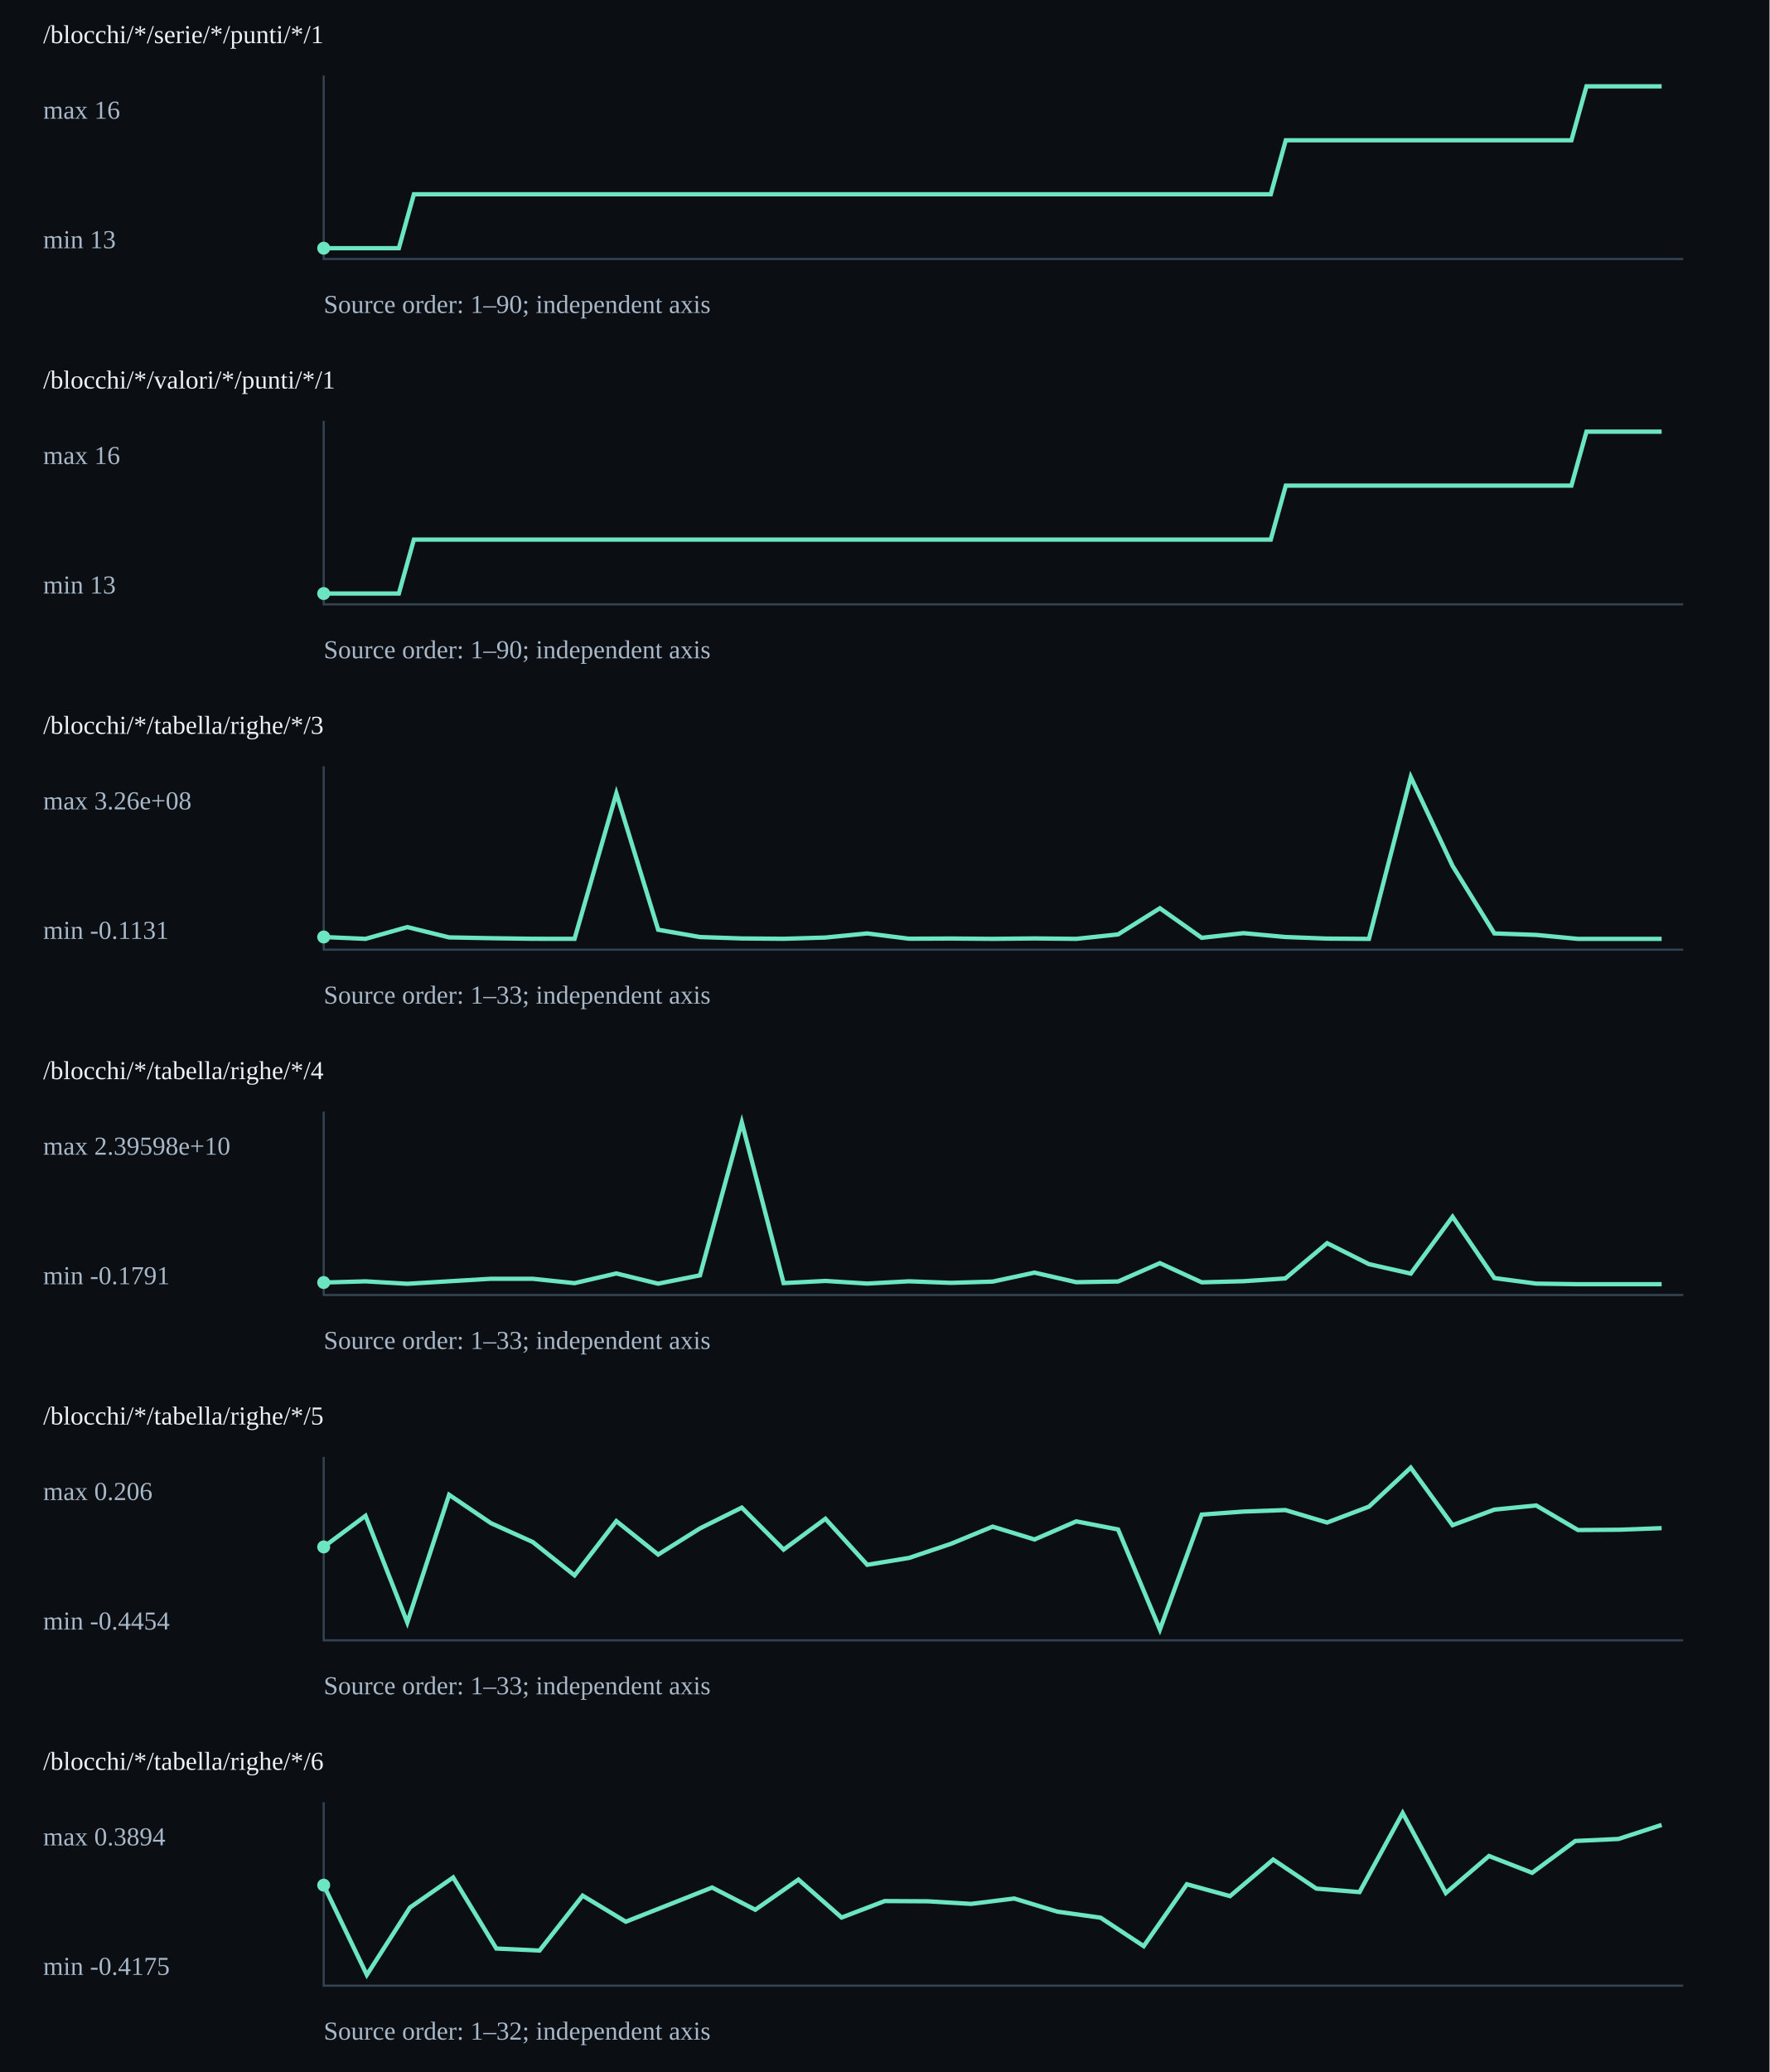
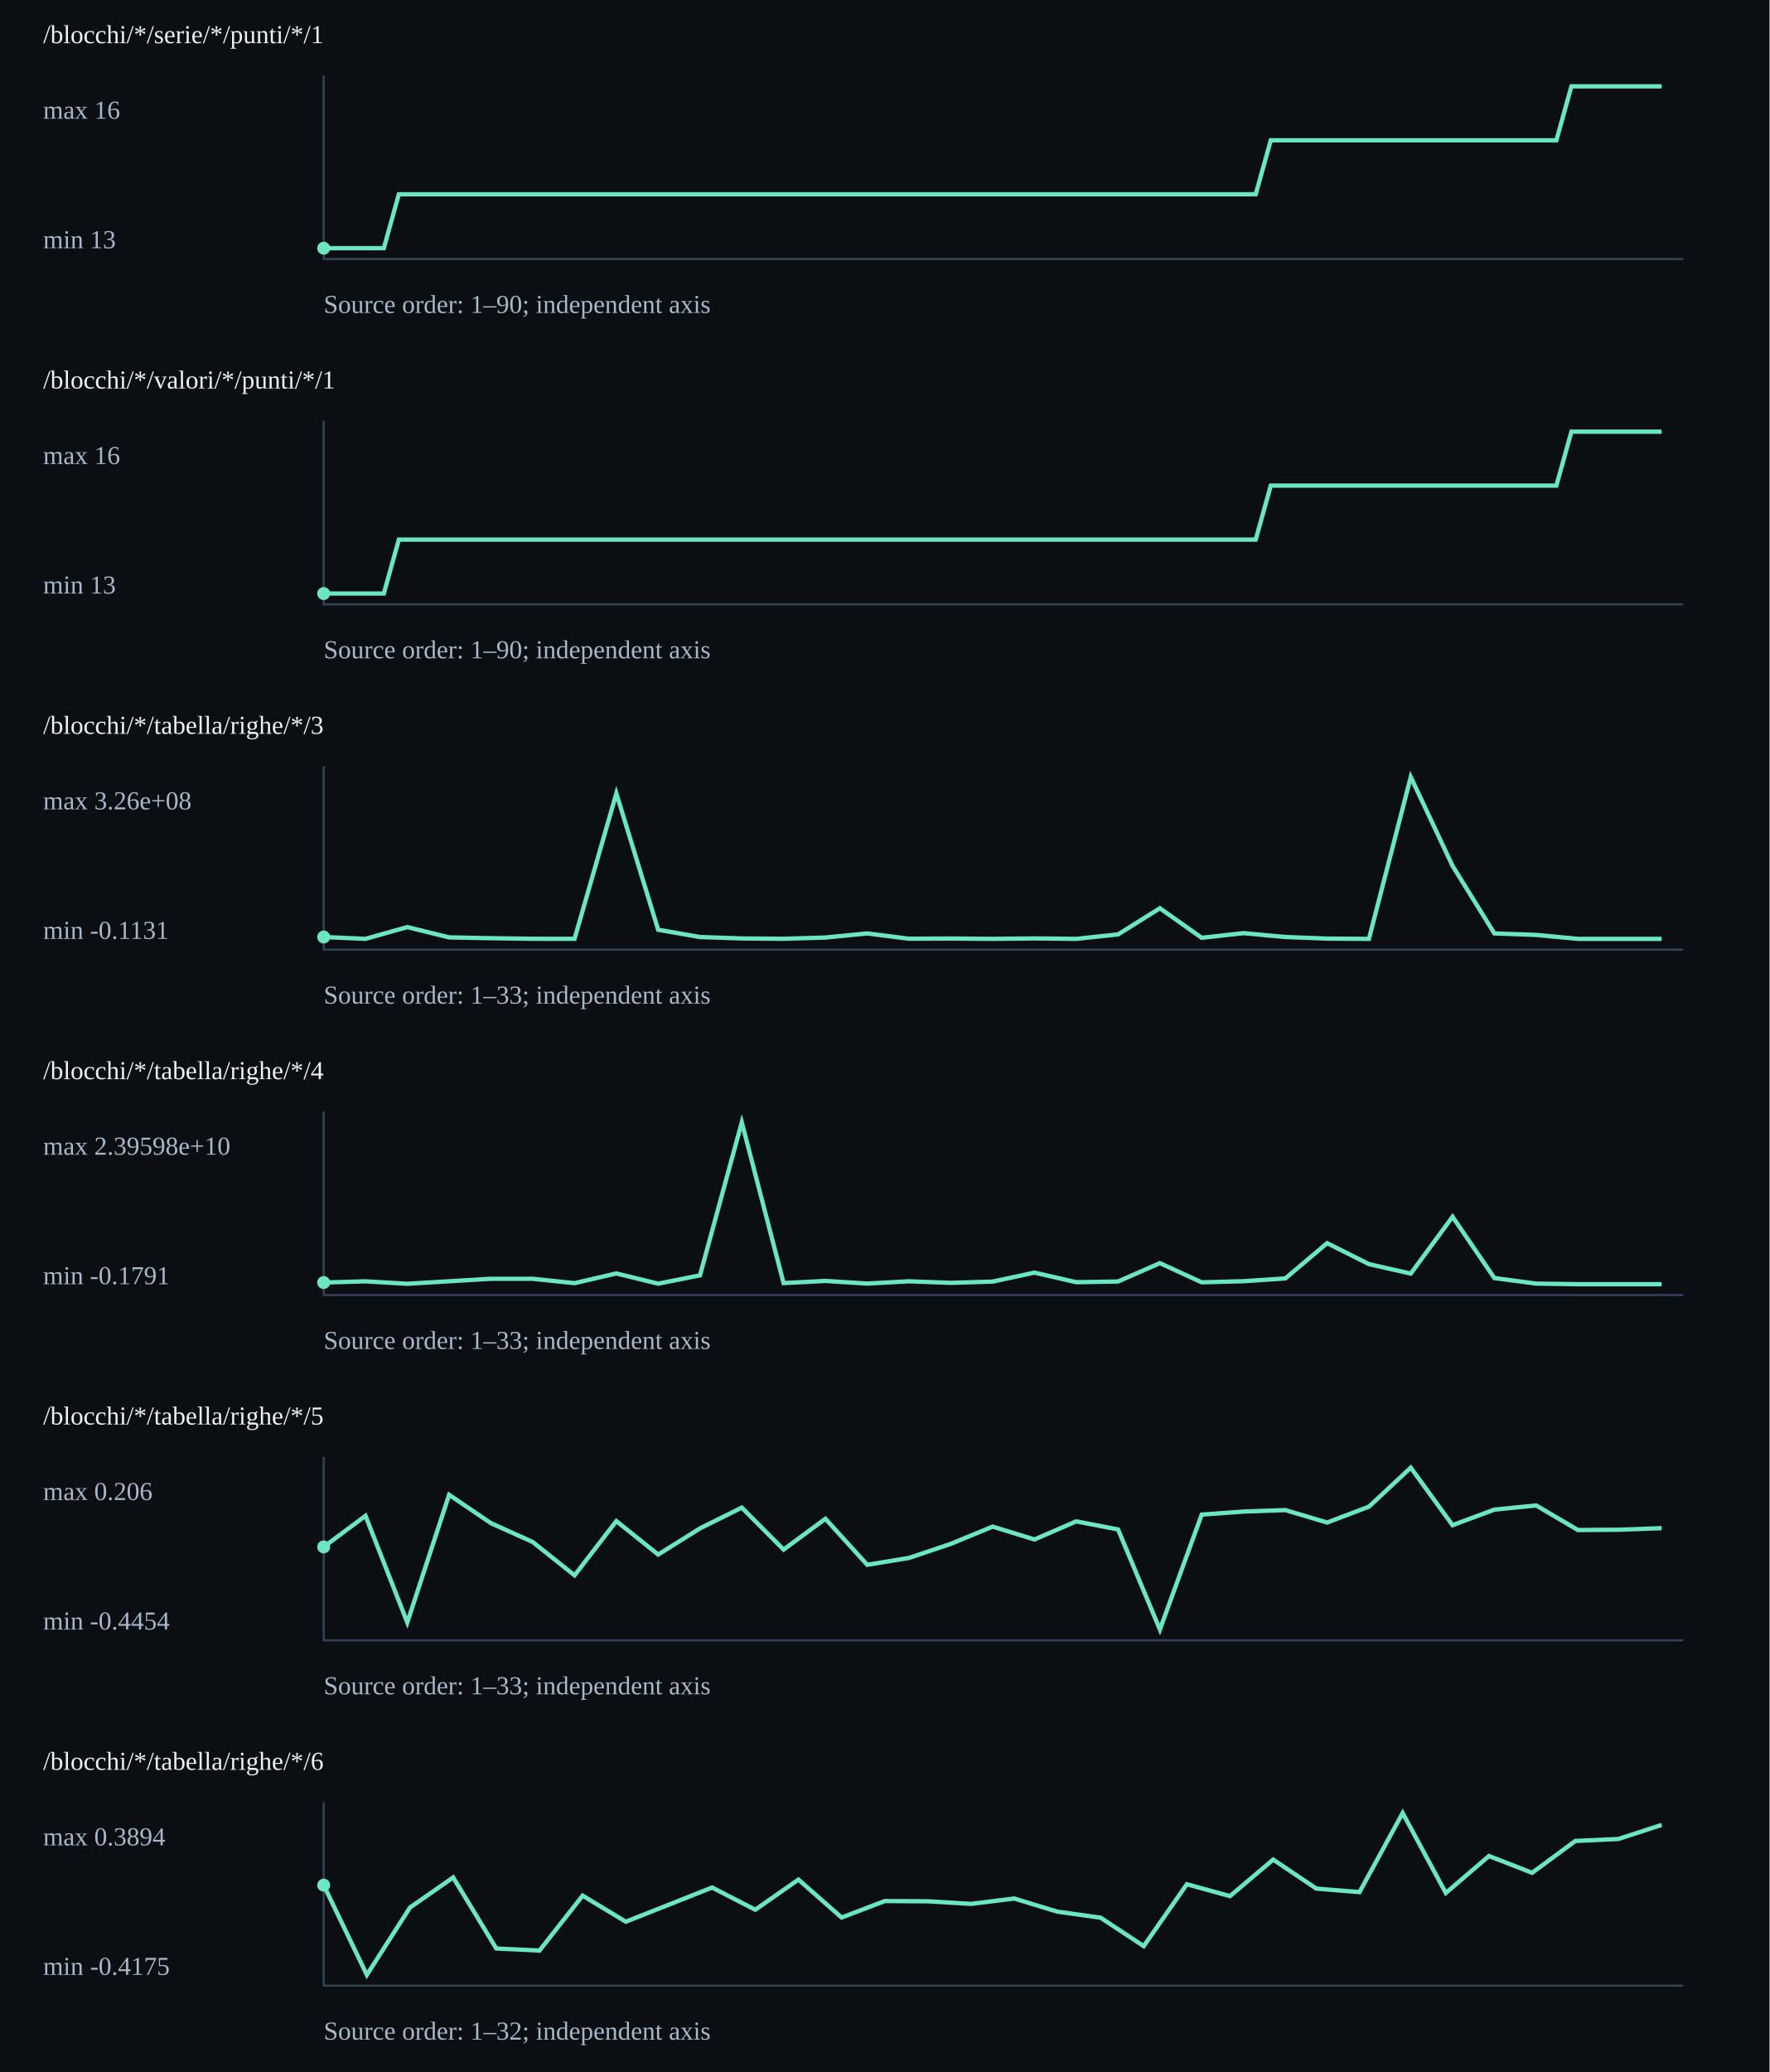
<svg xmlns="http://www.w3.org/2000/svg" viewBox="0 0 820 960" role="img">
  <rect width="100%" height="100%" fill="#0B0F14" />
  <text x="20" y="20" fill="#edf2f7" font-size="12">/blocchi/*/serie/*/punti/*/1</text>
  <text x="20" y="55" fill="#a9b8c8" font-size="12">max 16</text>
  <text x="20" y="115" fill="#a9b8c8" font-size="12">min 13</text>
  <path d="M150 35V120H780" fill="none" stroke="#344353" />
-   <polyline points="150.00,115.00 156.97,115.00 163.93,115.00 170.90,115.00 177.87,115.00 184.83,115.00 191.80,90.00 198.76,90.00 205.73,90.00 212.70,90.00 219.66,90.00 226.63,90.00 233.60,90.00 240.56,90.00 247.53,90.00 254.49,90.00 261.46,90.00 268.43,90.00 275.39,90.00 282.36,90.00 289.33,90.00 296.29,90.00 303.26,90.00 310.22,90.00 317.19,90.00 324.16,90.00 331.12,90.00 338.09,90.00 345.06,90.00 352.02,90.00 358.99,90.00 365.96,90.00 372.92,90.00 379.89,90.00 386.85,90.00 393.82,90.00 400.79,90.00 407.75,90.00 414.72,90.00 421.69,90.00 428.65,90.00 435.62,90.00 442.58,90.00 449.55,90.00 456.52,90.00 463.48,90.00 470.45,90.00 477.42,90.00 484.38,90.00 491.35,90.00 498.31,90.00 505.28,90.00 512.25,90.00 519.21,90.00 526.18,90.00 533.15,90.00 540.11,90.00 547.08,90.00 554.04,90.00 561.01,90.00 567.98,90.00 574.94,90.00 581.91,90.00 588.88,90.00 595.84,65.00 602.81,65.00 609.78,65.00 616.74,65.00 623.71,65.00 630.67,65.00 637.64,65.00 644.61,65.00 651.57,65.00 658.54,65.00 665.51,65.00 672.47,65.00 679.44,65.00 686.40,65.00 693.37,65.00 700.34,65.00 707.30,65.00 714.27,65.00 721.24,65.00 728.20,65.00 735.17,40.00 742.13,40.00 749.10,40.00 756.07,40.00 763.03,40.00 770.00,40.00" fill="none" stroke="#6ce5c2" stroke-width="2" />
+   <polyline points="150.00,115.00 156.97,115.00 163.93,115.00 170.90,115.00 177.87,115.00 184.83,90.00 191.80,90.00 198.76,90.00 205.73,90.00 212.70,90.00 219.66,90.00 226.63,90.00 233.60,90.00 240.56,90.00 247.53,90.00 254.49,90.00 261.46,90.00 268.43,90.00 275.39,90.00 282.36,90.00 289.33,90.00 296.29,90.00 303.26,90.00 310.22,90.00 317.19,90.00 324.16,90.00 331.12,90.00 338.09,90.00 345.06,90.00 352.02,90.00 358.99,90.00 365.96,90.00 372.92,90.00 379.89,90.00 386.85,90.00 393.82,90.00 400.79,90.00 407.75,90.00 414.72,90.00 421.69,90.00 428.65,90.00 435.62,90.00 442.58,90.00 449.55,90.00 456.52,90.00 463.48,90.00 470.45,90.00 477.42,90.00 484.38,90.00 491.35,90.00 498.31,90.00 505.28,90.00 512.25,90.00 519.21,90.00 526.18,90.00 533.15,90.00 540.11,90.00 547.08,90.00 554.04,90.00 561.01,90.00 567.98,90.00 574.94,90.00 581.91,90.00 588.88,65.00 595.84,65.00 602.81,65.00 609.78,65.00 616.74,65.00 623.71,65.00 630.67,65.00 637.64,65.00 644.61,65.00 651.57,65.00 658.54,65.00 665.51,65.00 672.47,65.00 679.44,65.00 686.40,65.00 693.37,65.00 700.34,65.00 707.30,65.00 714.27,65.00 721.24,65.00 728.20,40.00 735.17,40.00 742.13,40.00 749.10,40.00 756.07,40.00 763.03,40.00 770.00,40.00" fill="none" stroke="#6ce5c2" stroke-width="2" />
  <circle cx="150" cy="115.00" r="3" fill="#6ce5c2" />
  <text x="150" y="145" fill="#a9b8c8" font-size="12">Source order: 1–90; independent axis</text>
  <text x="20" y="180" fill="#edf2f7" font-size="12">/blocchi/*/valori/*/punti/*/1</text>
  <text x="20" y="215" fill="#a9b8c8" font-size="12">max 16</text>
  <text x="20" y="275" fill="#a9b8c8" font-size="12">min 13</text>
  <path d="M150 195V280H780" fill="none" stroke="#344353" />
-   <polyline points="150.00,275.00 156.97,275.00 163.93,275.00 170.90,275.00 177.87,275.00 184.83,275.00 191.80,250.00 198.76,250.00 205.73,250.00 212.70,250.00 219.66,250.00 226.63,250.00 233.60,250.00 240.56,250.00 247.53,250.00 254.49,250.00 261.46,250.00 268.43,250.00 275.39,250.00 282.36,250.00 289.33,250.00 296.29,250.00 303.26,250.00 310.22,250.00 317.19,250.00 324.16,250.00 331.12,250.00 338.09,250.00 345.06,250.00 352.02,250.00 358.99,250.00 365.96,250.00 372.92,250.00 379.89,250.00 386.85,250.00 393.82,250.00 400.79,250.00 407.75,250.00 414.72,250.00 421.69,250.00 428.65,250.00 435.62,250.00 442.58,250.00 449.55,250.00 456.52,250.00 463.48,250.00 470.45,250.00 477.42,250.00 484.38,250.00 491.35,250.00 498.31,250.00 505.28,250.00 512.25,250.00 519.21,250.00 526.18,250.00 533.15,250.00 540.11,250.00 547.08,250.00 554.04,250.00 561.01,250.00 567.98,250.00 574.94,250.00 581.91,250.00 588.88,250.00 595.84,225.00 602.81,225.00 609.78,225.00 616.74,225.00 623.71,225.00 630.67,225.00 637.64,225.00 644.61,225.00 651.57,225.00 658.54,225.00 665.51,225.00 672.47,225.00 679.44,225.00 686.40,225.00 693.37,225.00 700.34,225.00 707.30,225.00 714.27,225.00 721.24,225.00 728.20,225.00 735.17,200.00 742.13,200.00 749.10,200.00 756.07,200.00 763.03,200.00 770.00,200.00" fill="none" stroke="#6ce5c2" stroke-width="2" />
+   <polyline points="150.00,275.00 156.97,275.00 163.93,275.00 170.90,275.00 177.87,275.00 184.83,250.00 191.80,250.00 198.76,250.00 205.73,250.00 212.70,250.00 219.66,250.00 226.63,250.00 233.60,250.00 240.56,250.00 247.53,250.00 254.49,250.00 261.46,250.00 268.43,250.00 275.39,250.00 282.36,250.00 289.33,250.00 296.29,250.00 303.26,250.00 310.22,250.00 317.19,250.00 324.16,250.00 331.12,250.00 338.09,250.00 345.06,250.00 352.02,250.00 358.99,250.00 365.96,250.00 372.92,250.00 379.89,250.00 386.85,250.00 393.82,250.00 400.79,250.00 407.75,250.00 414.72,250.00 421.69,250.00 428.65,250.00 435.62,250.00 442.58,250.00 449.55,250.00 456.52,250.00 463.48,250.00 470.45,250.00 477.42,250.00 484.38,250.00 491.35,250.00 498.31,250.00 505.28,250.00 512.25,250.00 519.21,250.00 526.18,250.00 533.15,250.00 540.11,250.00 547.08,250.00 554.04,250.00 561.01,250.00 567.98,250.00 574.94,250.00 581.91,250.00 588.88,225.00 595.84,225.00 602.81,225.00 609.78,225.00 616.74,225.00 623.71,225.00 630.67,225.00 637.64,225.00 644.61,225.00 651.57,225.00 658.54,225.00 665.51,225.00 672.47,225.00 679.44,225.00 686.40,225.00 693.37,225.00 700.34,225.00 707.30,225.00 714.27,225.00 721.24,225.00 728.20,200.00 735.17,200.00 742.13,200.00 749.10,200.00 756.07,200.00 763.03,200.00 770.00,200.00" fill="none" stroke="#6ce5c2" stroke-width="2" />
  <circle cx="150" cy="275.00" r="3" fill="#6ce5c2" />
  <text x="150" y="305" fill="#a9b8c8" font-size="12">Source order: 1–90; independent axis</text>
  <text x="20" y="340" fill="#edf2f7" font-size="12">/blocchi/*/tabella/righe/*/3</text>
  <text x="20" y="375" fill="#a9b8c8" font-size="12">max 3.26e+08</text>
  <text x="20" y="435" fill="#a9b8c8" font-size="12">min -0.1131</text>
  <path d="M150 355V440H780" fill="none" stroke="#344353" />
  <polyline points="150.00,434.13 169.38,434.99 188.75,429.54 208.12,434.31 227.50,434.69 246.88,434.95 266.25,434.98 285.62,367.59 305.00,430.77 324.38,434.15 343.75,434.80 363.12,434.96 382.50,434.38 401.88,432.48 421.25,434.93 440.62,434.84 460.00,434.99 479.38,434.79 498.75,434.99 518.12,432.93 537.50,420.81 556.88,434.50 576.25,432.35 595.62,434.13 615.00,434.87 634.38,435.00 653.75,360.00 673.12,401.18 692.50,432.47 711.88,433.16 731.25,435.00 750.62,435.00 770.00,435.00" fill="none" stroke="#6ce5c2" stroke-width="2" />
  <circle cx="150" cy="434.13" r="3" fill="#6ce5c2" />
  <text x="150" y="465" fill="#a9b8c8" font-size="12">Source order: 1–33; independent axis</text>
  <text x="20" y="500" fill="#edf2f7" font-size="12">/blocchi/*/tabella/righe/*/4</text>
  <text x="20" y="535" fill="#a9b8c8" font-size="12">max 2.39598e+10</text>
  <text x="20" y="595" fill="#a9b8c8" font-size="12">min -0.1791</text>
  <path d="M150 515V600H780" fill="none" stroke="#344353" />
  <polyline points="150.00,594.22 169.38,593.67 188.75,594.80 208.12,593.64 227.50,592.48 246.88,592.49 266.25,594.51 285.62,590.01 305.00,594.75 324.38,590.88 343.75,520.00 363.12,594.48 382.50,593.48 401.88,594.70 421.25,593.65 440.62,594.37 460.00,593.79 479.38,589.63 498.75,594.07 518.12,593.74 537.50,585.24 556.88,594.13 576.25,593.61 595.62,592.32 615.00,575.98 634.38,585.70 653.75,590.08 673.12,563.75 692.50,592.15 711.88,594.72 731.25,595.00 750.62,595.00 770.00,595.00" fill="none" stroke="#6ce5c2" stroke-width="2" />
  <circle cx="150" cy="594.22" r="3" fill="#6ce5c2" />
  <text x="150" y="625" fill="#a9b8c8" font-size="12">Source order: 1–33; independent axis</text>
  <text x="20" y="660" fill="#edf2f7" font-size="12">/blocchi/*/tabella/righe/*/5</text>
  <text x="20" y="695" fill="#a9b8c8" font-size="12">max 0.206</text>
  <text x="20" y="755" fill="#a9b8c8" font-size="12">min -0.4454</text>
  <path d="M150 675V760H780" fill="none" stroke="#344353" />
  <polyline points="150.00,716.72 169.38,702.31 188.75,751.72 208.12,692.57 227.50,705.71 246.88,714.45 266.25,729.89 285.62,704.75 305.00,720.26 324.38,708.13 343.75,698.51 363.12,717.95 382.50,703.68 401.88,725.00 421.25,721.82 440.62,715.30 460.00,707.31 479.38,713.27 498.75,704.88 518.12,708.63 537.50,755.00 556.88,701.75 576.25,700.34 595.62,699.64 615.00,705.42 634.38,698.06 653.75,680.00 673.12,706.64 692.50,699.44 711.88,697.51 731.25,708.90 750.62,708.75 770.00,708.02" fill="none" stroke="#6ce5c2" stroke-width="2" />
  <circle cx="150" cy="716.72" r="3" fill="#6ce5c2" />
  <text x="150" y="785" fill="#a9b8c8" font-size="12">Source order: 1–33; independent axis</text>
  <text x="20" y="820" fill="#edf2f7" font-size="12">/blocchi/*/tabella/righe/*/6</text>
  <text x="20" y="855" fill="#a9b8c8" font-size="12">max 0.3894</text>
  <text x="20" y="915" fill="#a9b8c8" font-size="12">min -0.4175</text>
  <path d="M150 835V920H780" fill="none" stroke="#344353" />
  <polyline points="150.00,873.43 170.00,915.00 190.00,883.78 210.00,869.87 230.00,902.79 250.00,903.74 270.00,878.29 290.00,890.36 310.00,882.47 330.00,874.53 350.00,884.82 370.00,870.85 390.00,888.43 410.00,880.80 430.00,880.91 450.00,882.11 470.00,879.62 490.00,885.71 510.00,888.50 530.00,901.68 550.00,873.01 570.00,878.51 590.00,861.58 610.00,875.03 630.00,876.65 650.00,840.00 670.00,877.06 690.00,859.92 710.00,867.71 730.00,852.96 750.00,852.03 770.00,845.52" fill="none" stroke="#6ce5c2" stroke-width="2" />
  <circle cx="150" cy="873.43" r="3" fill="#6ce5c2" />
  <text x="150" y="945" fill="#a9b8c8" font-size="12">Source order: 1–32; independent axis</text>
</svg>
